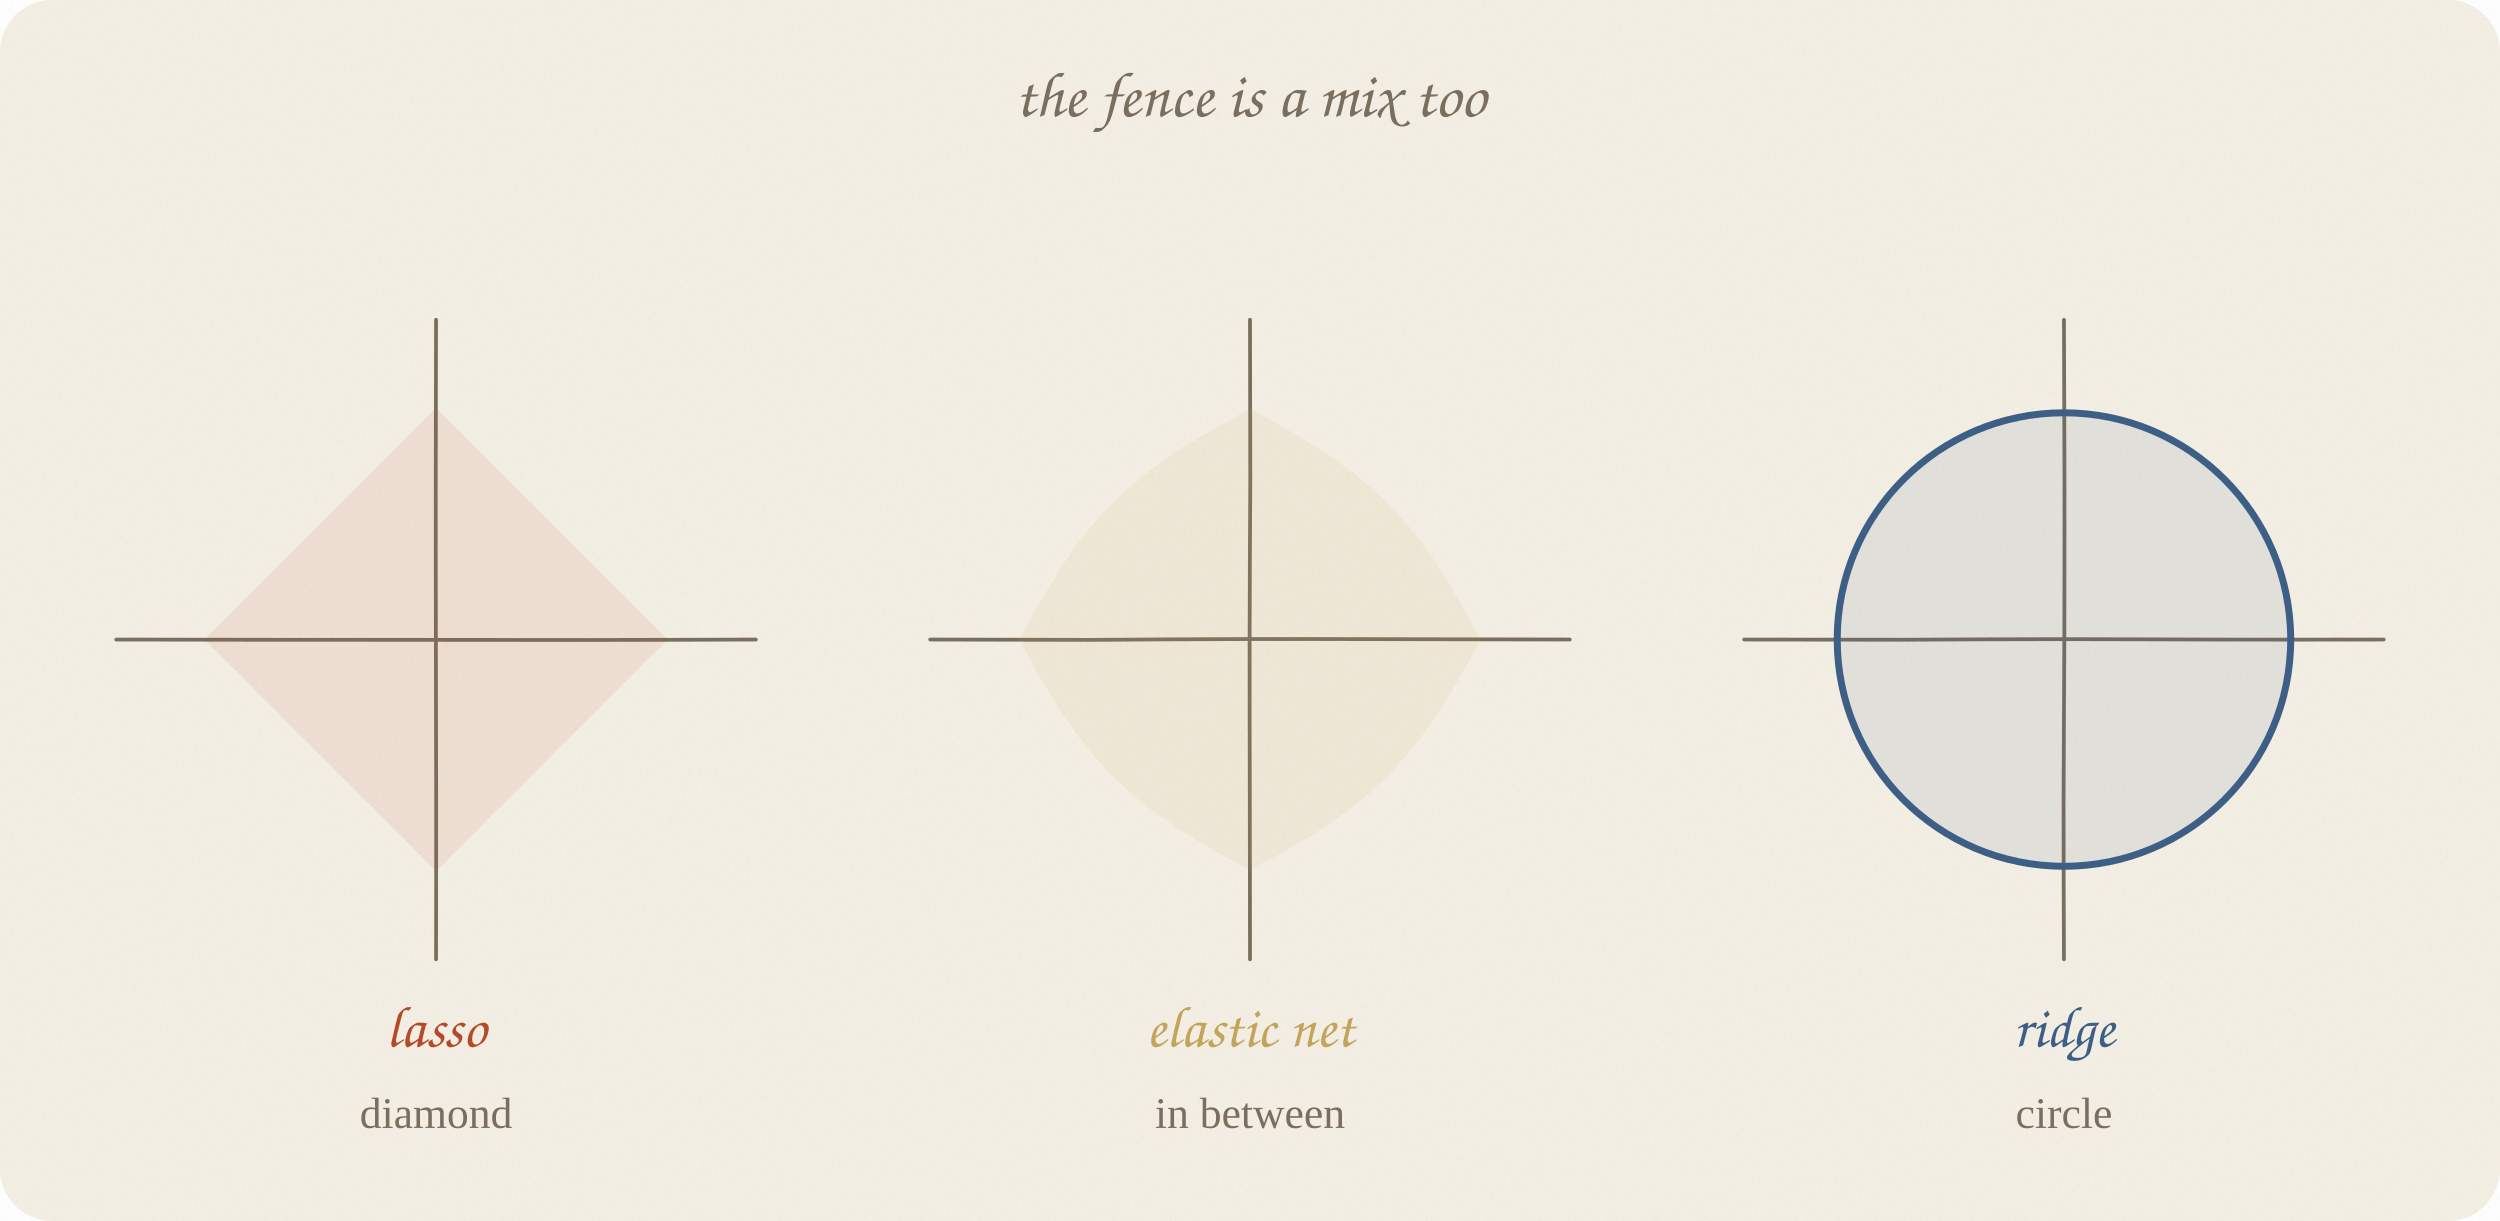
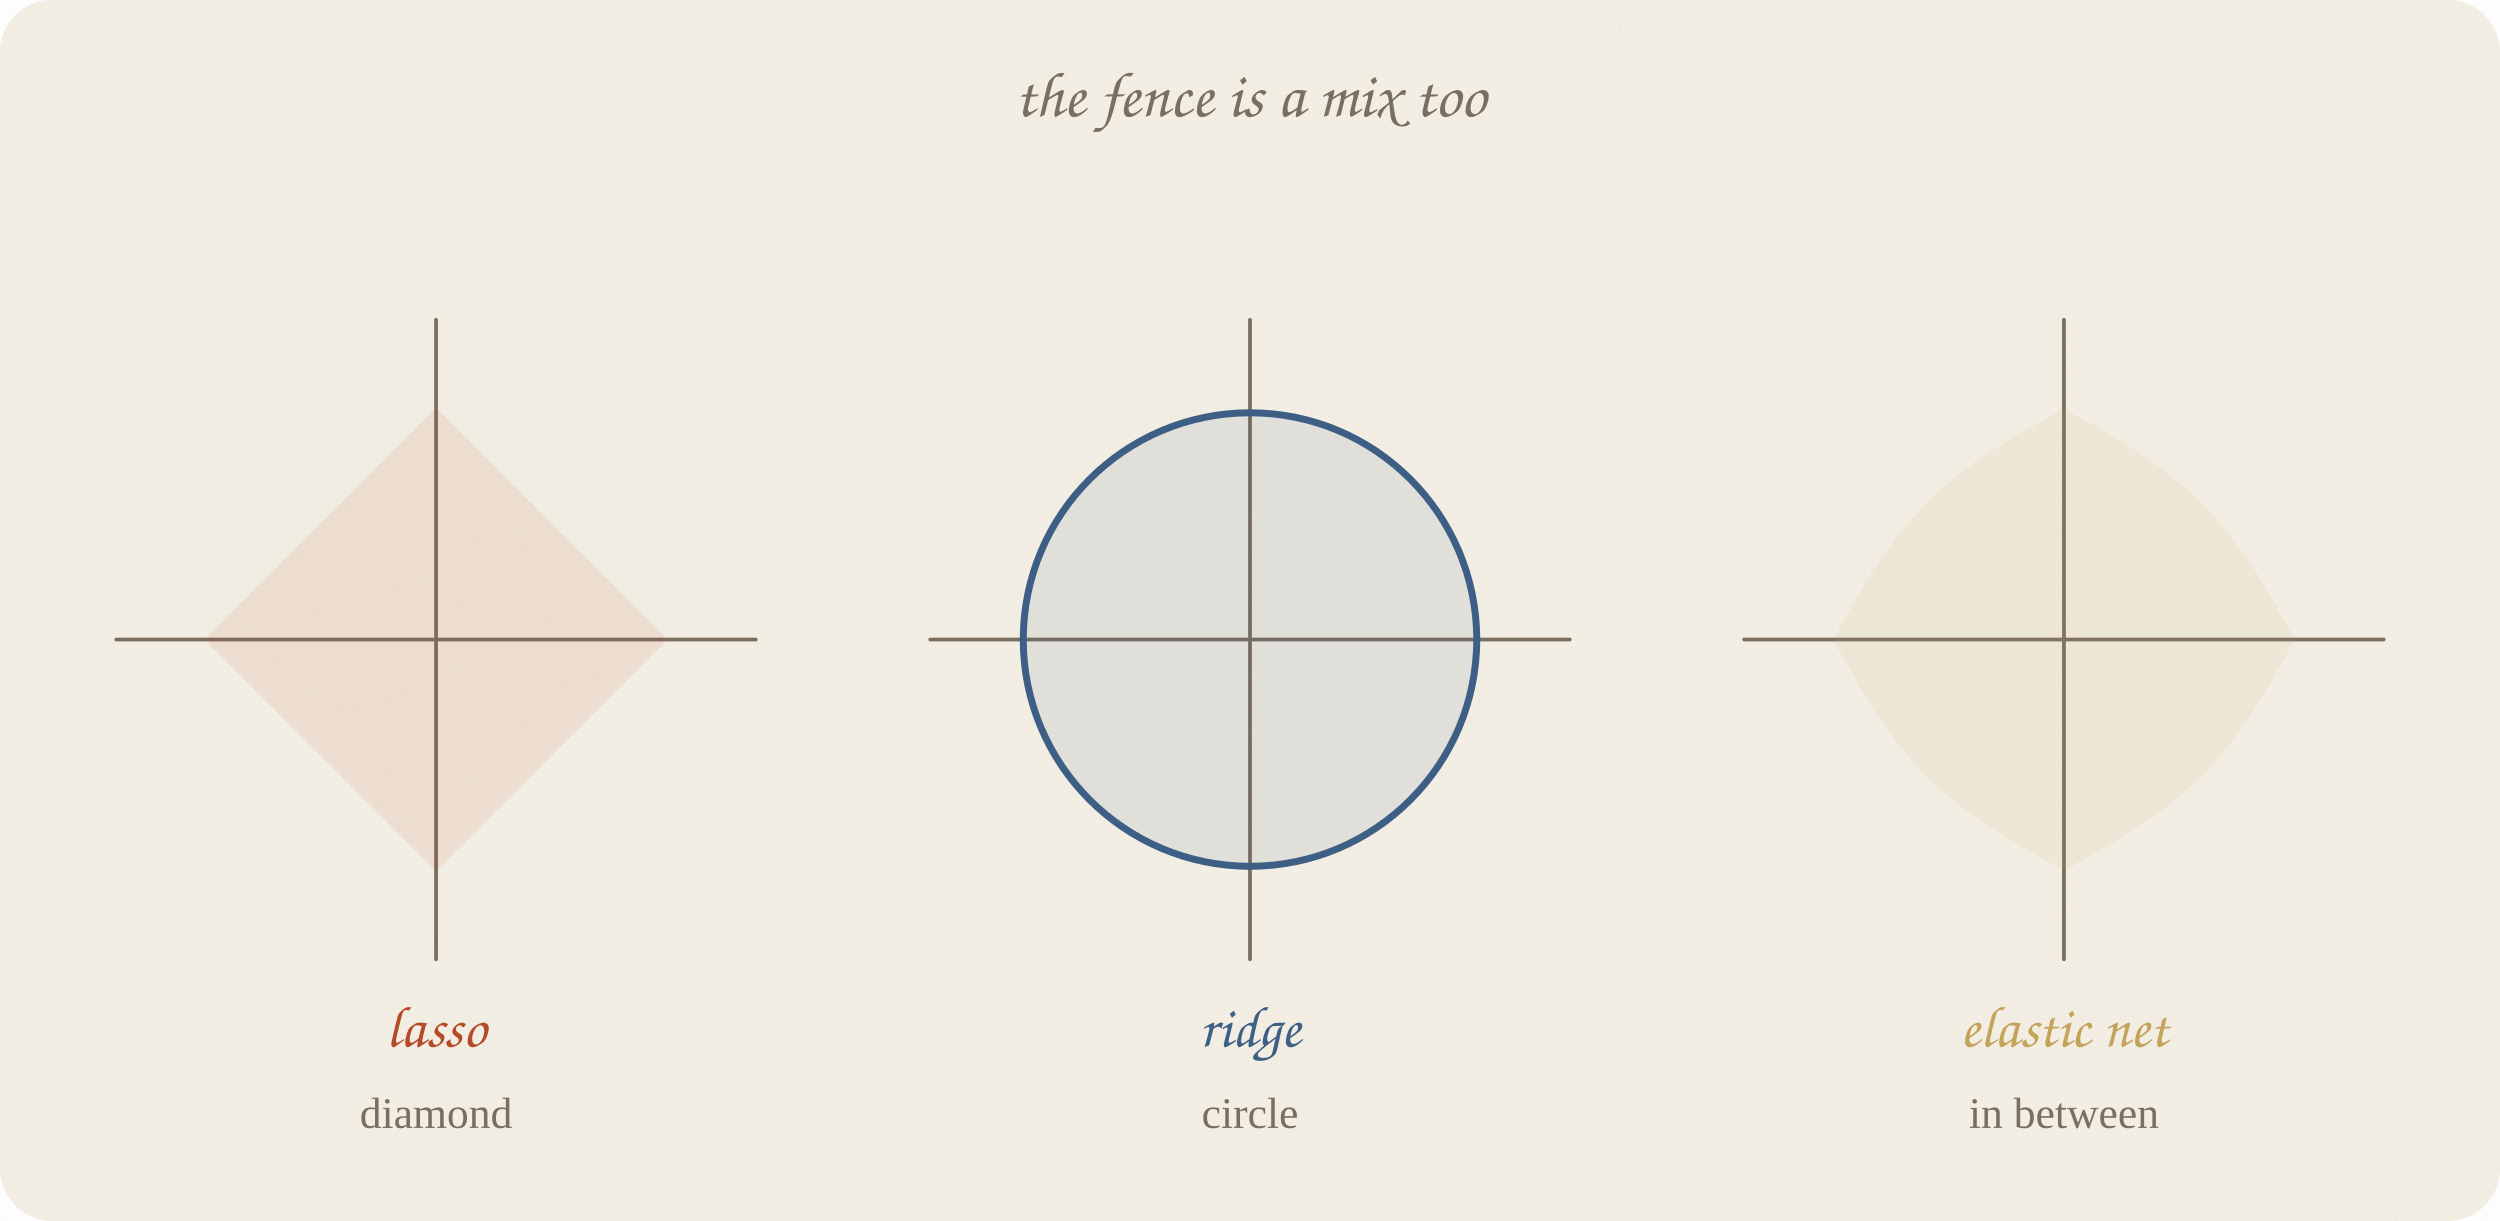
- <svg xmlns="http://www.w3.org/2000/svg" viewBox="0 0 860 420" width="860" height="420" role="img" aria-label="elastic net fence between diamond and circle">
+ <svg xmlns="http://www.w3.org/2000/svg" viewBox="0 0 860 420" width="860" height="420" role="img" aria-label="lasso diamond, ridge circle, elastic net in between">
  <defs>
    <filter id="grain" x="0" y="0" width="100%" height="100%">
      <feTurbulence type="fractalNoise" baseFrequency="0.9" numOctaves="2" stitchTiles="stitch" result="n" />
      <feColorMatrix type="saturate" values="0" />
      <feComponentTransfer>
        <feFuncA type="linear" slope="0.07" />
      </feComponentTransfer>
      <feBlend in="SourceGraphic" mode="multiply" />
    </filter>
  </defs>
  <rect width="860" height="420" rx="18" ry="18" fill="#f4efe4" />
  <rect width="860" height="420" rx="18" ry="18" fill="#f4efe4" filter="url(#grain)" opacity="0.9" />
-   <text x="430.0" y="40.0" font-family="Bradley Hand, Apple Chancery, Segoe Script, Comic Sans MS, cursive" font-size="22" fill="#7a6e5e" text-anchor="middle" font-style="normal" font-weight="normal">the fence is a mix too</text>
-   <path d="M 40.00,220.00 L 95.00,220.09 Q 95.00,220.09 122.50,220.09 Q 150.00,220.09 177.50,220.14 Q 205.00,220.19 232.50,220.09 L 260.00,220.00" fill="none" stroke="#7a6e5e" stroke-width="1.3" stroke-linecap="round" stroke-linejoin="round" opacity="1" />
-   <path d="M 150.00,110.00 L 149.90,165.00 Q 149.90,165.00 149.90,192.50 Q 149.90,220.00 149.99,247.50 Q 150.08,275.00 150.04,302.50 L 150.00,330.00" fill="none" stroke="#7a6e5e" stroke-width="1.3" stroke-linecap="round" stroke-linejoin="round" opacity="1" />
+   <text x="430.0" y="40.0" font-family="Bradley Hand, Apple Chancery, Segoe Script, Comic Sans MS, cursive" font-size="22" fill="#7a6e5e" text-anchor="middle">the fence is a mix too</text>
+   <path d="M 40.00,220.00 L 260.00,220.00" fill="none" stroke="#7a6e5e" stroke-width="1.3" stroke-linecap="round" />
+   <path d="M 150.00,110.00 L 150.00,330.00" fill="none" stroke="#7a6e5e" stroke-width="1.3" stroke-linecap="round" />
  <path d="M 150.0,142.0 L 228.0,220.0 L 150.0,298.0 L 72.0,220.0 Z" fill="#b44a28" stroke="#b44a28" stroke-width="2.4" stroke-linecap="round" stroke-linejoin="round" opacity="0.1" />
-   <text x="150.0" y="360.0" font-family="Bradley Hand, Apple Chancery, Segoe Script, Comic Sans MS, cursive" font-size="20" fill="#b44a28" text-anchor="middle" font-style="normal" font-weight="normal">lasso</text>
-   <text x="150.0" y="388.0" font-family="Georgia, Times New Roman, serif" font-size="15" fill="#7a6e5e" text-anchor="middle" font-style="normal" font-weight="normal">diamond</text>
-   <path d="M 320.00,220.00 L 375.00,220.12 Q 375.00,220.12 402.50,219.94 Q 430.00,219.77 457.50,219.83 Q 485.00,219.88 512.50,219.94 L 540.00,220.00" fill="none" stroke="#7a6e5e" stroke-width="1.3" stroke-linecap="round" stroke-linejoin="round" opacity="1" />
-   <path d="M 430.00,110.00 L 430.10,165.00 Q 430.10,165.00 429.96,192.50 Q 429.82,220.00 429.88,247.50 Q 429.94,275.00 429.97,302.50 L 430.00,330.00" fill="none" stroke="#7a6e5e" stroke-width="1.3" stroke-linecap="round" stroke-linejoin="round" opacity="1" />
-   <path d="M 430.0,142.0 L 439.6,147.3 L 448.2,152.3 L 456.0,157.2 L 463.3,162.4 L 470.0,167.9 L 476.3,173.7 L 482.1,180.0 L 487.6,186.7 L 492.8,194.0 L 497.7,201.8 L 502.7,210.4 L 508.0,220.0 L 502.7,229.6 L 497.7,238.2 L 492.8,246.0 L 487.6,253.3 L 482.1,260.0 L 476.3,266.3 L 470.0,272.1 L 463.3,277.6 L 456.0,282.8 L 448.2,287.7 L 439.6,292.7 L 430.0,298.0 L 420.4,292.7 L 411.8,287.7 L 404.0,282.8 L 396.7,277.6 L 390.0,272.1 L 383.7,266.3 L 377.9,260.0 L 372.4,253.3 L 367.2,246.0 L 362.3,238.2 L 357.3,229.6 L 352.0,220.0 L 357.3,210.4 L 362.3,201.8 L 367.2,194.0 L 372.4,186.7 L 377.9,180.0 L 383.7,173.7 L 390.0,167.9 L 396.7,162.4 L 404.0,157.2 L 411.8,152.3 L 420.4,147.3 Z" fill="#c4a35a" stroke="#c4a35a" stroke-width="2.4" stroke-linecap="round" stroke-linejoin="round" opacity="0.1" />
-   <text x="430.0" y="360.0" font-family="Bradley Hand, Apple Chancery, Segoe Script, Comic Sans MS, cursive" font-size="20" fill="#c4a35a" text-anchor="middle" font-style="normal" font-weight="normal">elastic net</text>
-   <text x="430.0" y="388.0" font-family="Georgia, Times New Roman, serif" font-size="15" fill="#7a6e5e" text-anchor="middle" font-style="normal" font-weight="normal">in between</text>
-   <path d="M 600.00,220.00 L 655.00,220.07 Q 655.00,220.07 682.50,219.93 Q 710.00,219.80 737.50,219.93 Q 765.00,220.06 792.50,220.03 L 820.00,220.00" fill="none" stroke="#7a6e5e" stroke-width="1.3" stroke-linecap="round" stroke-linejoin="round" opacity="1" />
-   <path d="M 710.00,110.00 L 710.18,165.00 Q 710.18,165.00 710.18,192.50 Q 710.18,220.00 709.99,247.50 Q 709.80,275.00 709.90,302.50 L 710.00,330.00" fill="none" stroke="#7a6e5e" stroke-width="1.3" stroke-linecap="round" stroke-linejoin="round" opacity="1" />
-   <ellipse cx="710" cy="220" rx="78" ry="78" fill="#3d5f86" opacity="0.10" />
-   <ellipse cx="710" cy="220" rx="78" ry="78" fill="none" stroke="#3d5f86" stroke-width="2.4" />
-   <text x="710.0" y="360.0" font-family="Bradley Hand, Apple Chancery, Segoe Script, Comic Sans MS, cursive" font-size="20" fill="#3d5f86" text-anchor="middle" font-style="normal" font-weight="normal">ridge</text>
-   <text x="710.0" y="388.0" font-family="Georgia, Times New Roman, serif" font-size="15" fill="#7a6e5e" text-anchor="middle" font-style="normal" font-weight="normal">circle</text>
+   <text x="150.0" y="360.0" font-family="Bradley Hand, Apple Chancery, Segoe Script, Comic Sans MS, cursive" font-size="20" fill="#b44a28" text-anchor="middle">lasso</text>
+   <text x="150.0" y="388.0" font-family="Georgia, Times New Roman, serif" font-size="15" fill="#7a6e5e" text-anchor="middle">diamond</text>
+   <path d="M 320.00,220.00 L 540.00,220.00" fill="none" stroke="#7a6e5e" stroke-width="1.3" stroke-linecap="round" />
+   <path d="M 430.00,110.00 L 430.00,330.00" fill="none" stroke="#7a6e5e" stroke-width="1.3" stroke-linecap="round" />
+   <ellipse cx="430" cy="220" rx="78" ry="78" fill="#3d5f86" opacity="0.10" />
+   <ellipse cx="430" cy="220" rx="78" ry="78" fill="none" stroke="#3d5f86" stroke-width="2.4" />
+   <text x="430.0" y="360.0" font-family="Bradley Hand, Apple Chancery, Segoe Script, Comic Sans MS, cursive" font-size="20" fill="#3d5f86" text-anchor="middle">ridge</text>
+   <text x="430.0" y="388.0" font-family="Georgia, Times New Roman, serif" font-size="15" fill="#7a6e5e" text-anchor="middle">circle</text>
+   <path d="M 600.00,220.00 L 820.00,220.00" fill="none" stroke="#7a6e5e" stroke-width="1.3" stroke-linecap="round" />
+   <path d="M 710.00,110.00 L 710.00,330.00" fill="none" stroke="#7a6e5e" stroke-width="1.3" stroke-linecap="round" />
+   <path d="M 710.0,142.0 L 719.6,147.3 L 728.2,152.3 L 736.0,157.2 L 743.3,162.4 L 750.0,167.9 L 756.3,173.7 L 762.1,180.0 L 767.6,186.7 L 772.8,194.0 L 777.7,201.8 L 782.7,210.4 L 788.0,220.0 L 782.7,229.6 L 777.7,238.2 L 772.8,246.0 L 767.6,253.3 L 762.1,260.0 L 756.3,266.3 L 750.0,272.1 L 743.3,277.6 L 736.0,282.8 L 728.2,287.7 L 719.6,292.7 L 710.0,298.0 L 700.4,292.7 L 691.8,287.7 L 684.0,282.8 L 676.7,277.6 L 670.0,272.1 L 663.7,266.3 L 657.9,260.0 L 652.4,253.3 L 647.2,246.0 L 642.3,238.2 L 637.3,229.6 L 632.0,220.0 L 637.3,210.4 L 642.3,201.8 L 647.2,194.0 L 652.4,186.7 L 657.9,180.0 L 663.7,173.7 L 670.0,167.9 L 676.7,162.4 L 684.0,157.2 L 691.8,152.3 L 700.4,147.3 Z" fill="#c4a35a" stroke="#c4a35a" stroke-width="2.4" stroke-linecap="round" stroke-linejoin="round" opacity="0.1" />
+   <text x="710.0" y="360.0" font-family="Bradley Hand, Apple Chancery, Segoe Script, Comic Sans MS, cursive" font-size="20" fill="#c4a35a" text-anchor="middle">elastic net</text>
+   <text x="710.0" y="388.0" font-family="Georgia, Times New Roman, serif" font-size="15" fill="#7a6e5e" text-anchor="middle">in between</text>
</svg>
